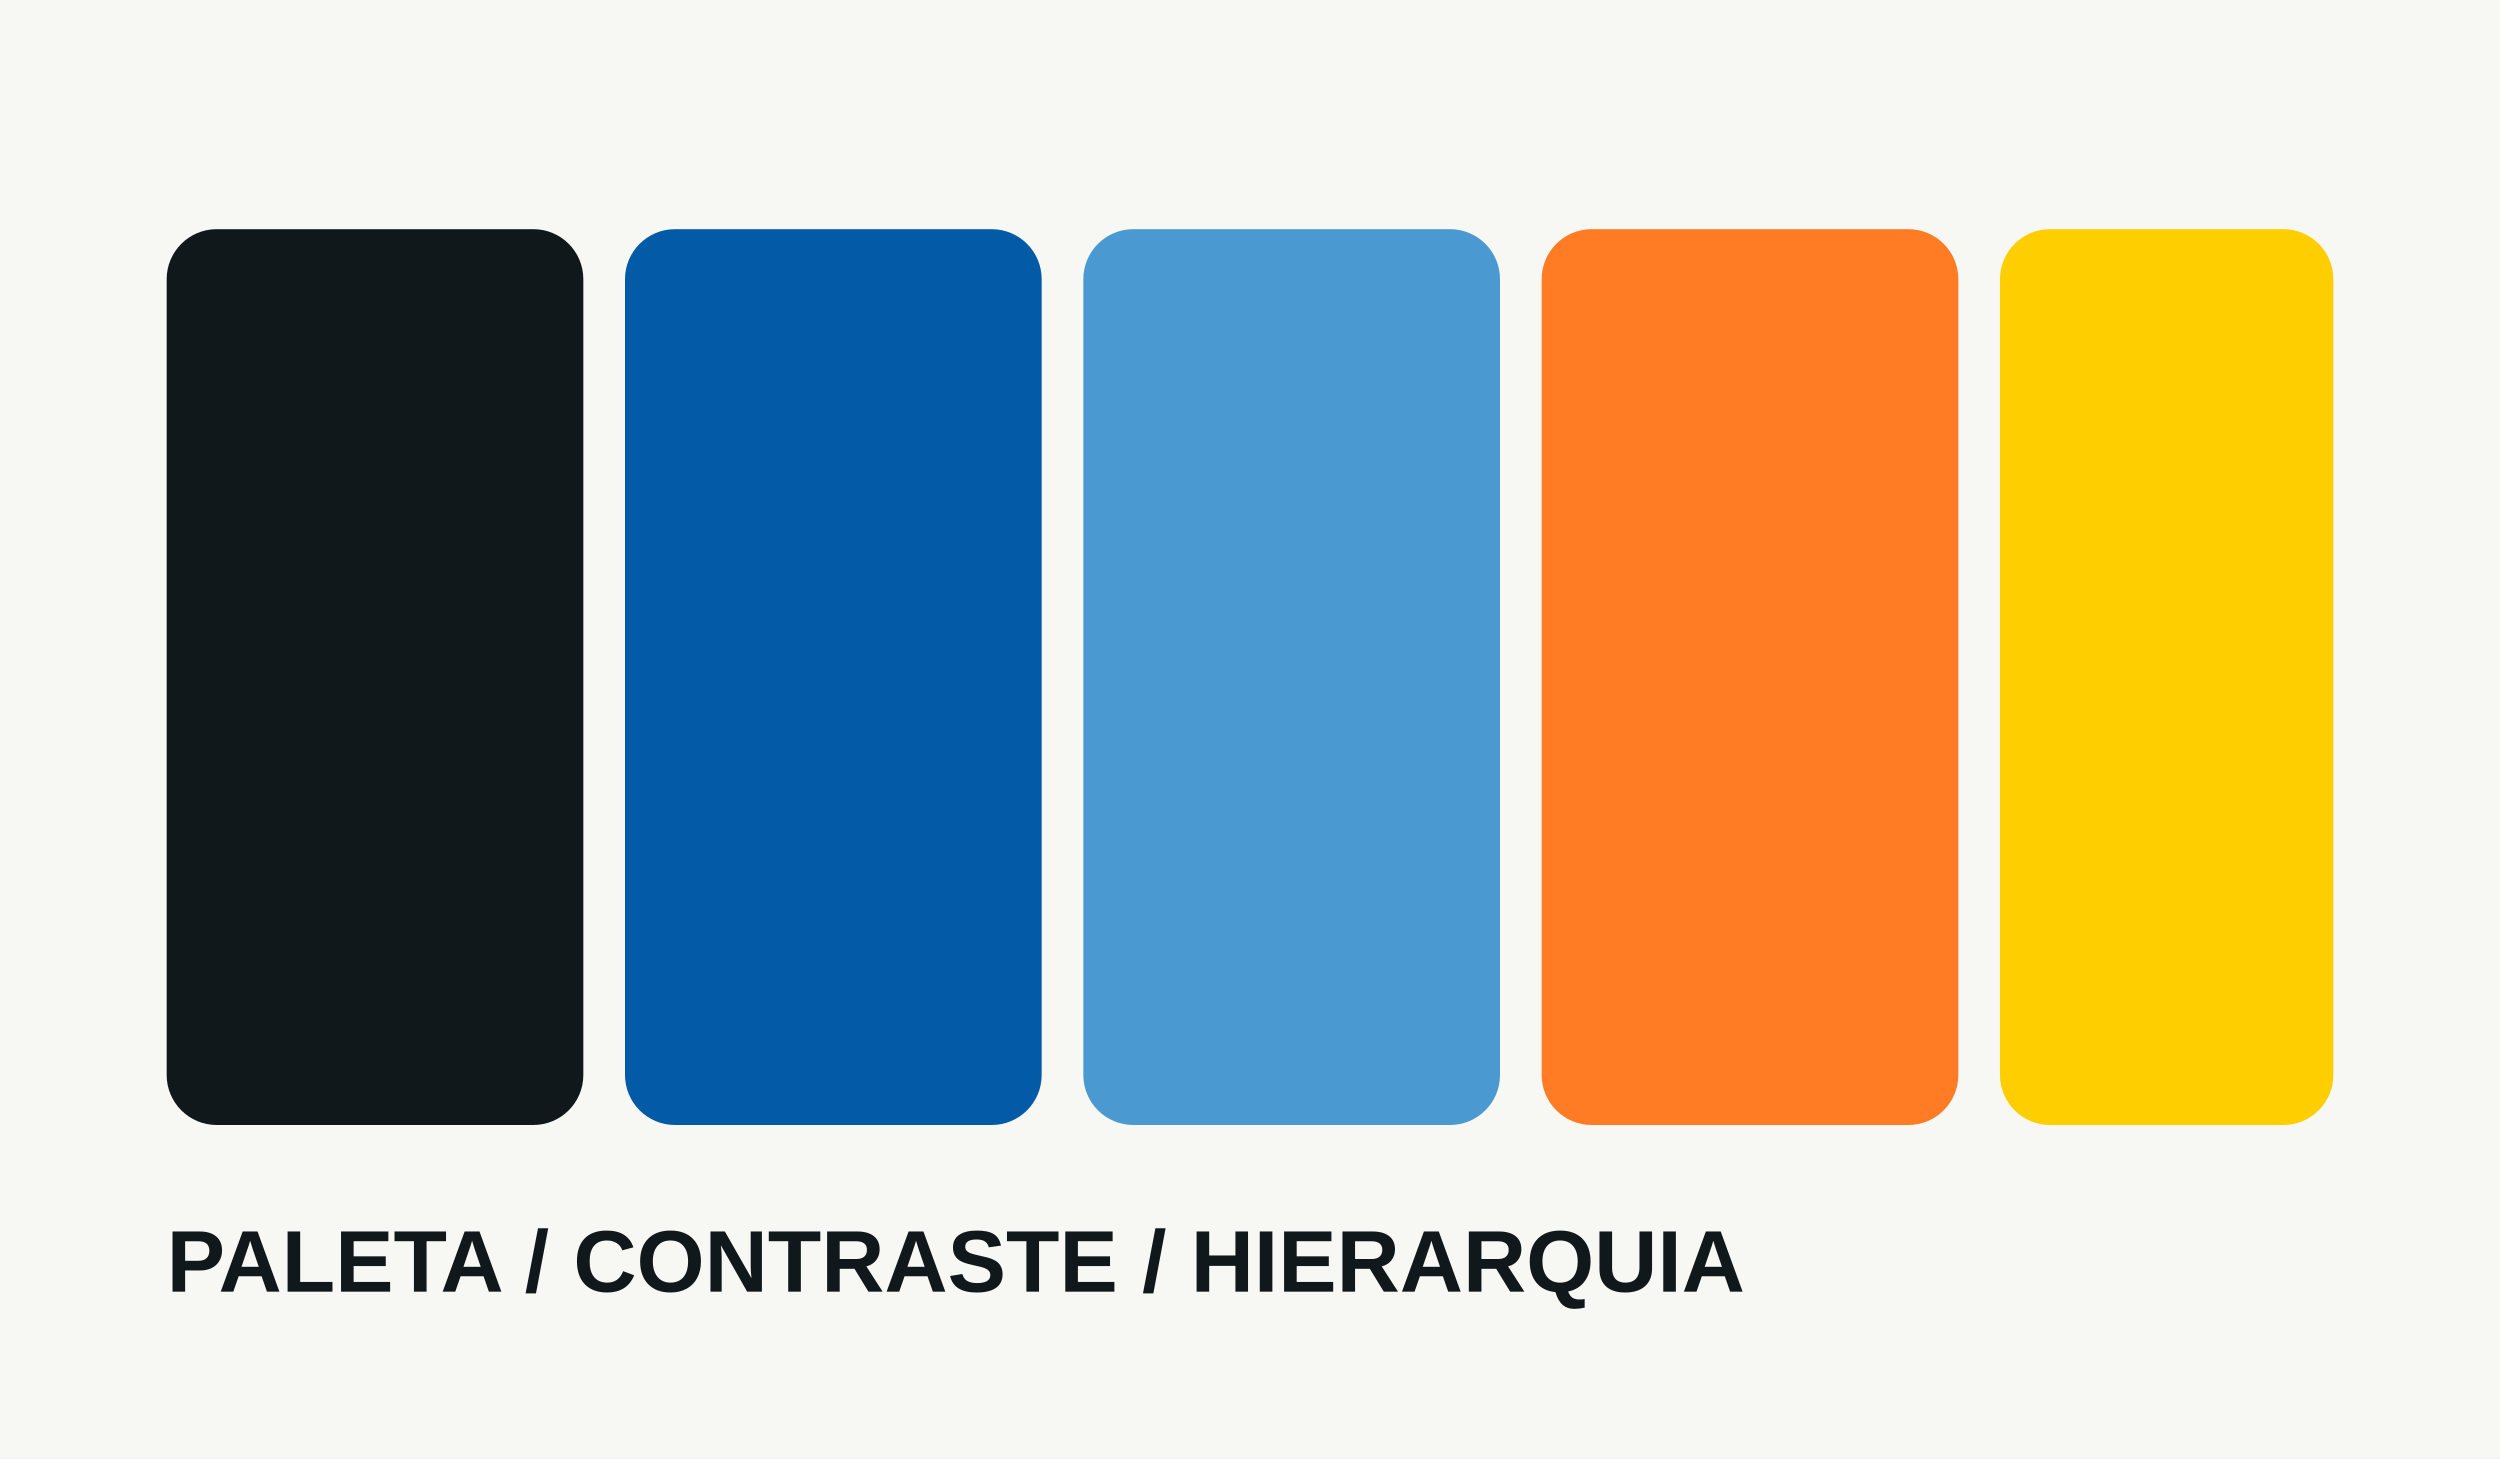
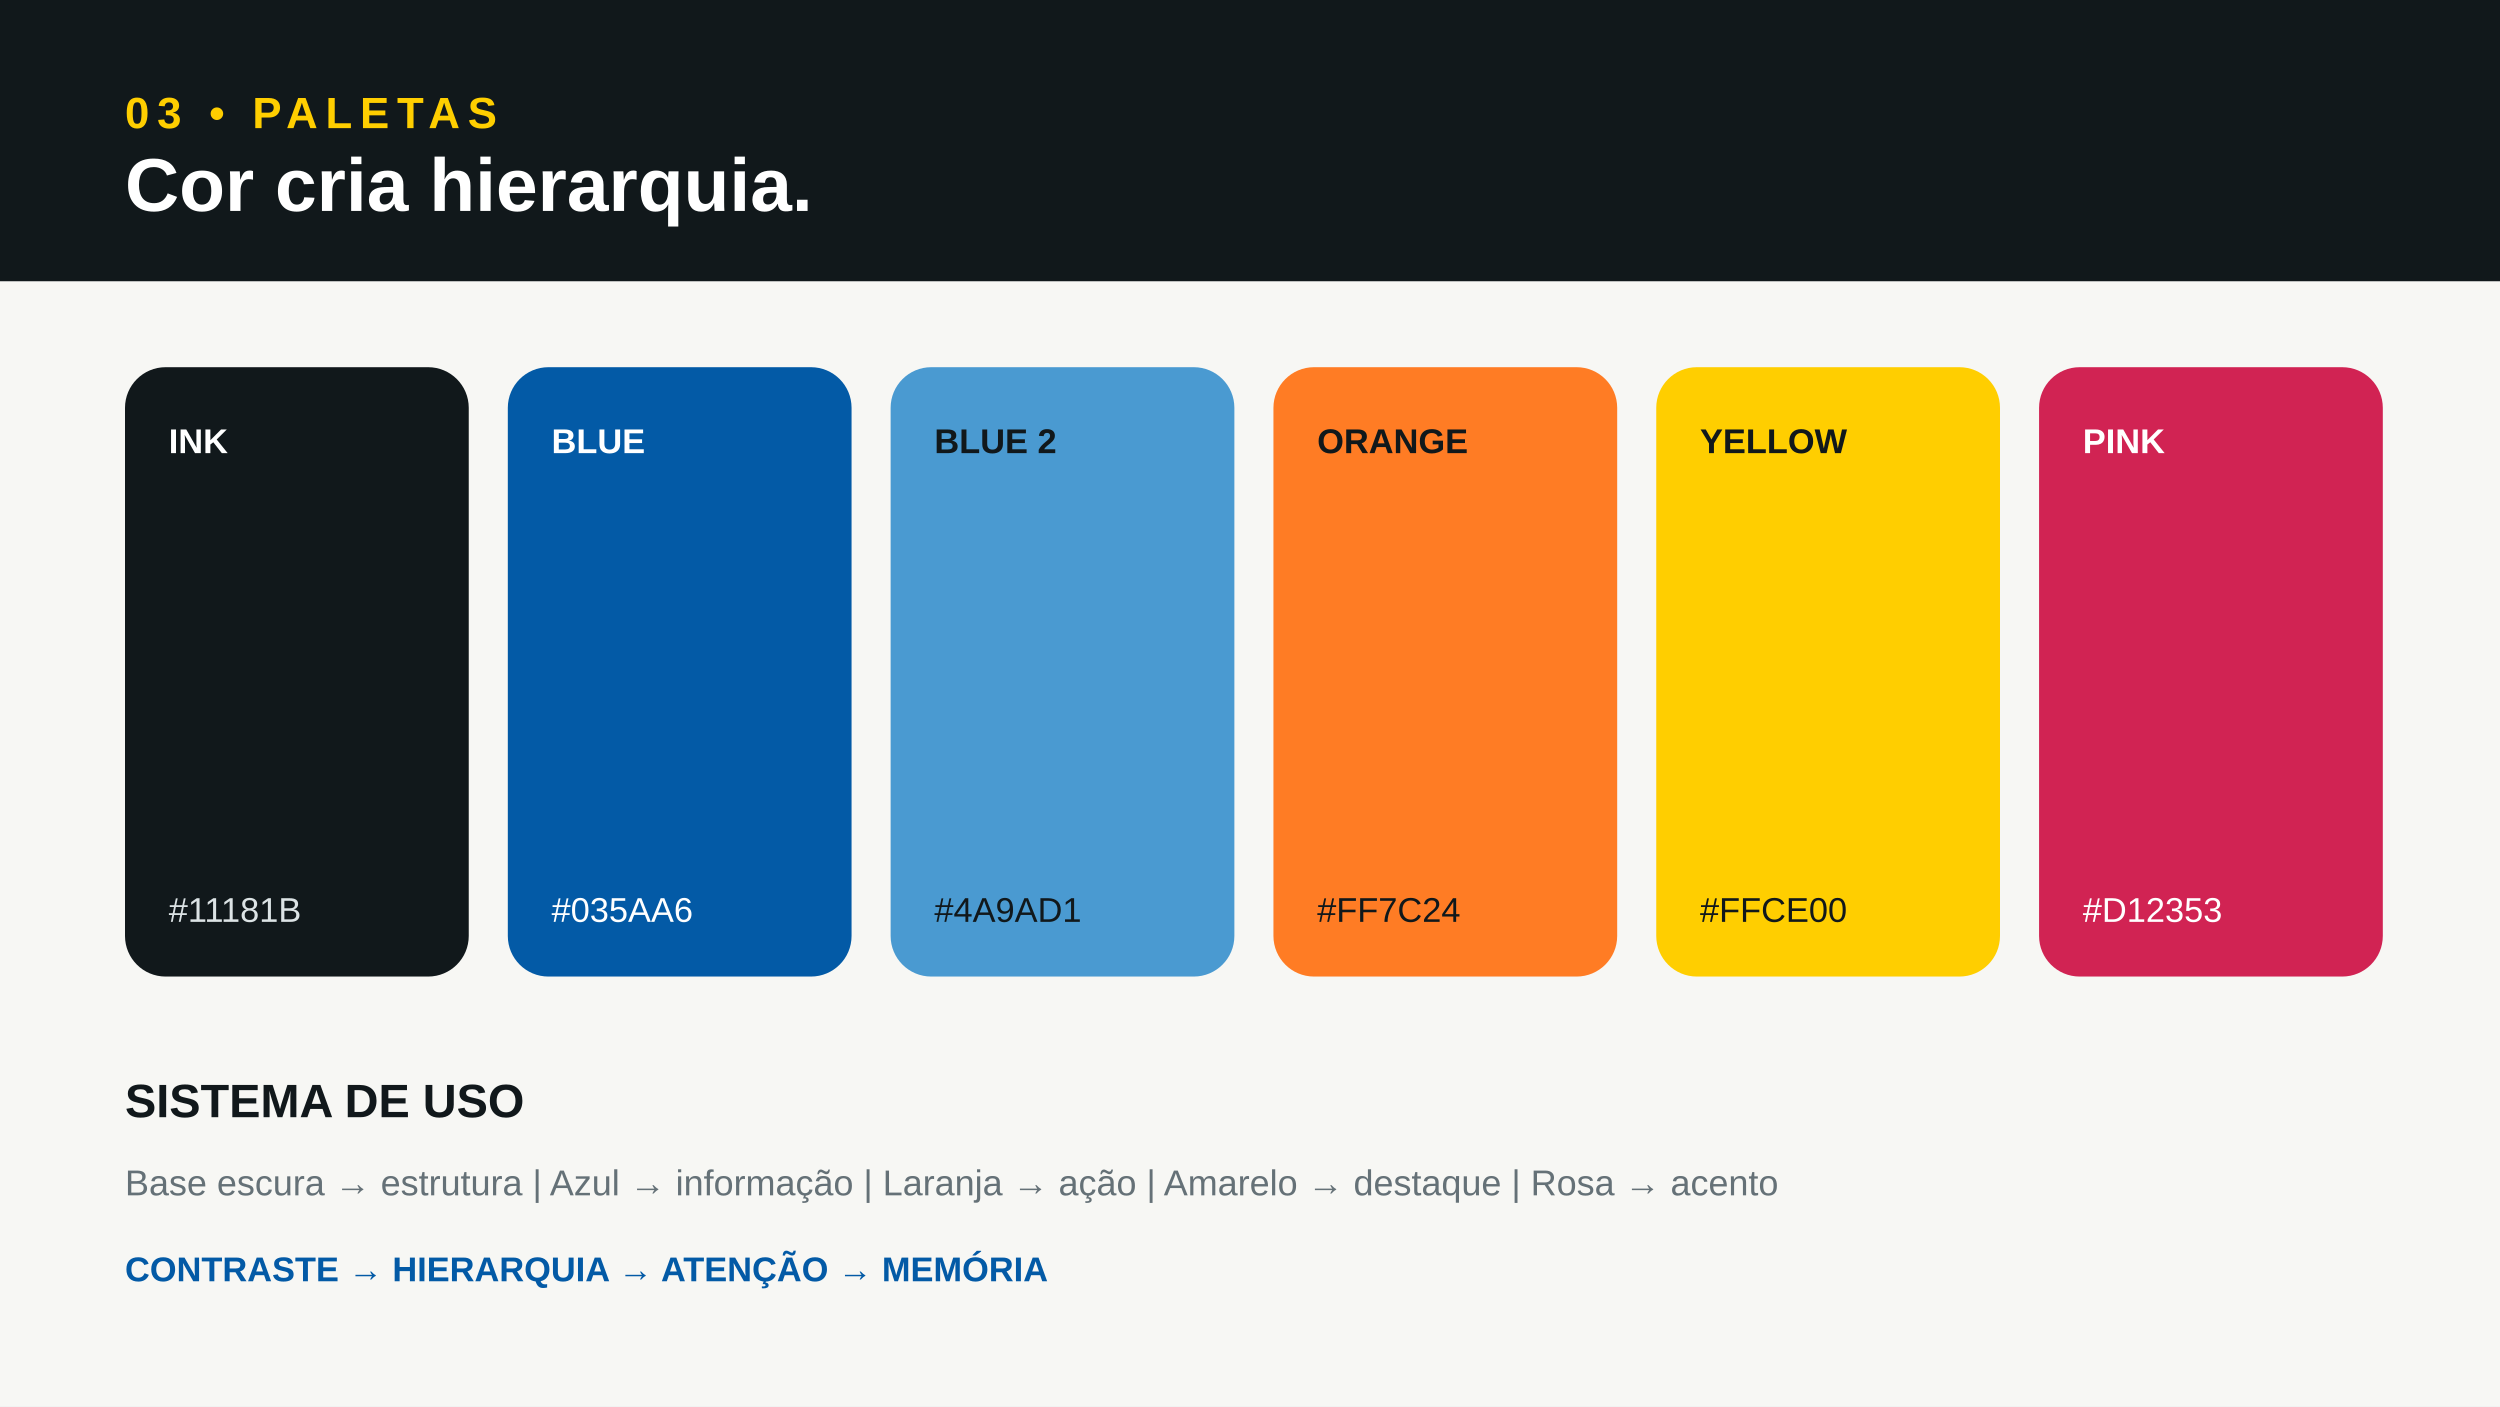
- <svg xmlns="http://www.w3.org/2000/svg" viewBox="0 0 1200 700">
-   <rect width="1200" height="700" fill="#f7f7f4" />
-   <g>
-     <rect x="80" y="110" width="200" height="430" rx="24" fill="#11181b" />
-     <rect x="300" y="110" width="200" height="430" rx="24" fill="#035aa6" />
-     <rect x="520" y="110" width="200" height="430" rx="24" fill="#4a9ad1" />
-     <rect x="740" y="110" width="200" height="430" rx="24" fill="#ff7c24" />
-     <rect x="960" y="110" width="160" height="430" rx="24" fill="#ffce00" />
+ <svg xmlns="http://www.w3.org/2000/svg" viewBox="0 0 1600 900">
+   <rect width="1600" height="900" fill="#f7f7f4" />
+   <rect width="1600" height="180" fill="#11181b" />
+   <text x="80" y="82" fill="#ffce00" font-family="Arial,sans-serif" font-size="28" font-weight="700" letter-spacing="5">03 • PALETAS</text>
+   <text x="80" y="135" fill="#fff" font-family="Arial,sans-serif" font-size="48" font-weight="900">Cor cria hierarquia.</text>
+   <g transform="translate(80 235)">
+     <rect width="220" height="390" rx="26" fill="#11181b" />
+     <text x="28" y="55" fill="#fff" font-family="Arial,sans-serif" font-size="22" font-weight="900">INK</text>
+     <text x="28" y="355" fill="#dce3e5" font-family="Arial,sans-serif" font-size="22">#11181B</text>
+     <rect x="245" width="220" height="390" rx="26" fill="#035aa6" />
+     <text x="273" y="55" fill="#fff" font-family="Arial,sans-serif" font-size="22" font-weight="900">BLUE</text>
+     <text x="273" y="355" fill="#fff" font-family="Arial,sans-serif" font-size="22">#035AA6</text>
+     <rect x="490" width="220" height="390" rx="26" fill="#4a9ad1" />
+     <text x="518" y="55" fill="#11181b" font-family="Arial,sans-serif" font-size="22" font-weight="900">BLUE 2</text>
+     <text x="518" y="355" fill="#11181b" font-family="Arial,sans-serif" font-size="22">#4A9AD1</text>
+     <rect x="735" width="220" height="390" rx="26" fill="#ff7c24" />
+     <text x="763" y="55" fill="#11181b" font-family="Arial,sans-serif" font-size="22" font-weight="900">ORANGE</text>
+     <text x="763" y="355" fill="#11181b" font-family="Arial,sans-serif" font-size="22">#FF7C24</text>
+     <rect x="980" width="220" height="390" rx="26" fill="#ffce00" />
+     <text x="1008" y="55" fill="#11181b" font-family="Arial,sans-serif" font-size="22" font-weight="900">YELLOW</text>
+     <text x="1008" y="355" fill="#11181b" font-family="Arial,sans-serif" font-size="22">#FFCE00</text>
+     <rect x="1225" width="220" height="390" rx="26" fill="#d12353" />
+     <text x="1253" y="55" fill="#fff" font-family="Arial,sans-serif" font-size="22" font-weight="900">PINK</text>
+     <text x="1253" y="355" fill="#fff" font-family="Arial,sans-serif" font-size="22">#D12353</text>
  </g>
-   <text x="80" y="620" fill="#11181b" font-family="Arial" font-size="42" font-weight="900">PALETA / CONTRASTE / HIERARQUIA</text>
+   <text x="80" y="715" fill="#11181b" font-family="Arial,sans-serif" font-size="30" font-weight="900">SISTEMA DE USO</text>
+   <text x="80" y="765" fill="#657177" font-family="Arial,sans-serif" font-size="23">Base escura → estrutura  |  Azul → informação  |  Laranja → ação  |  Amarelo → destaque  |  Rosa → acento</text>
+   <text x="80" y="820" fill="#035aa6" font-family="Arial,sans-serif" font-size="22" font-weight="900">CONTRASTE → HIERARQUIA → ATENÇÃO → MEMÓRIA</text>
</svg>
